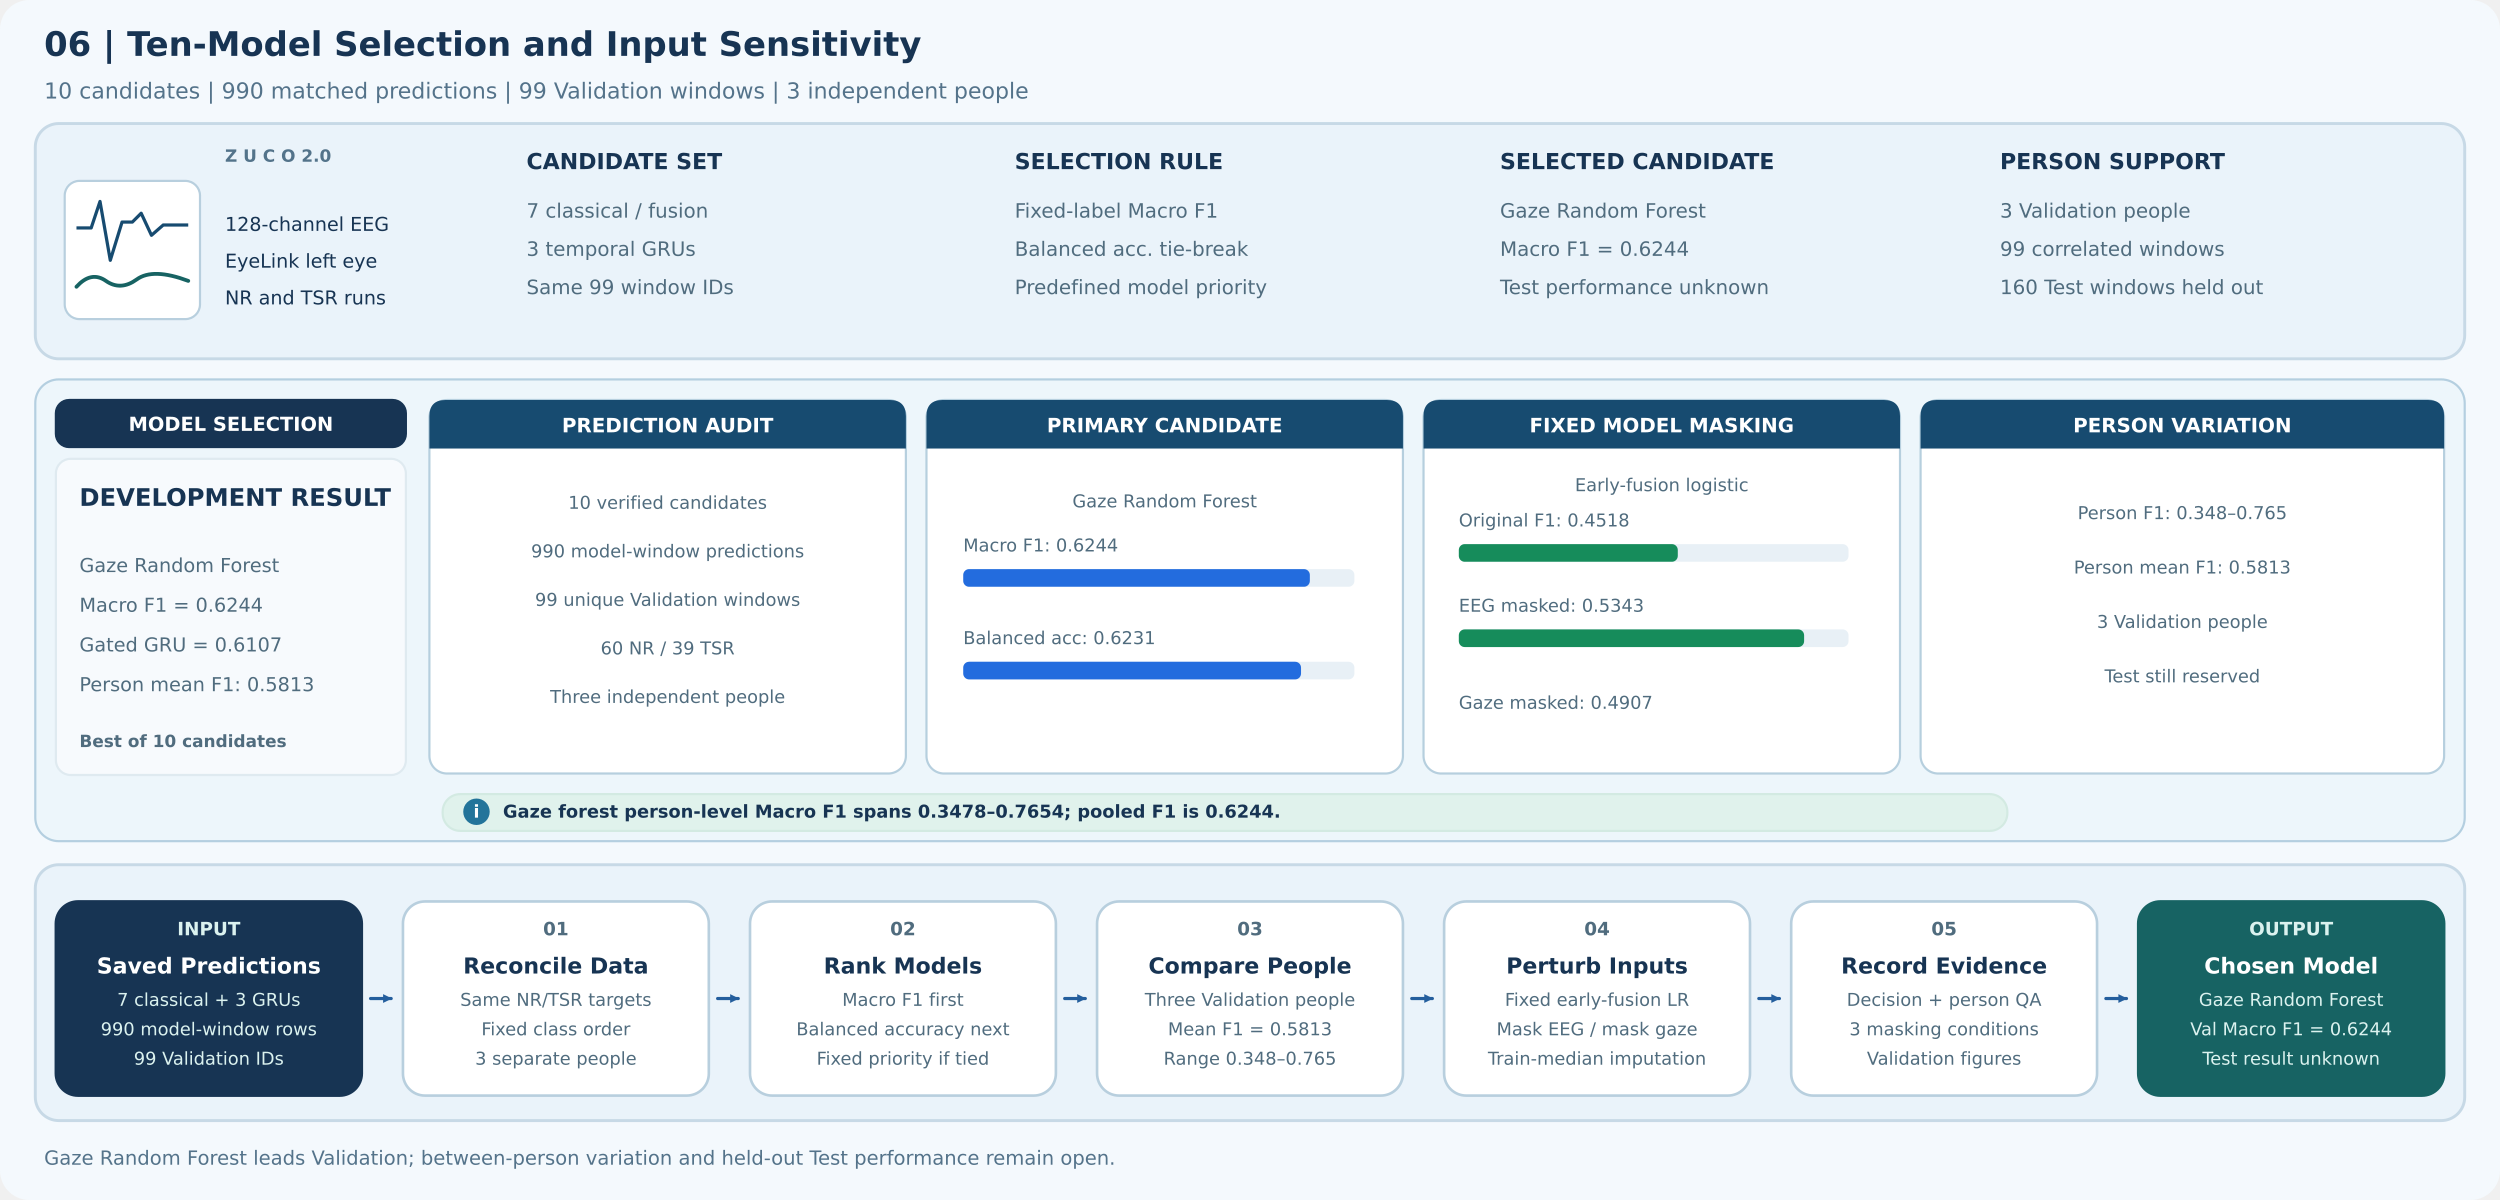
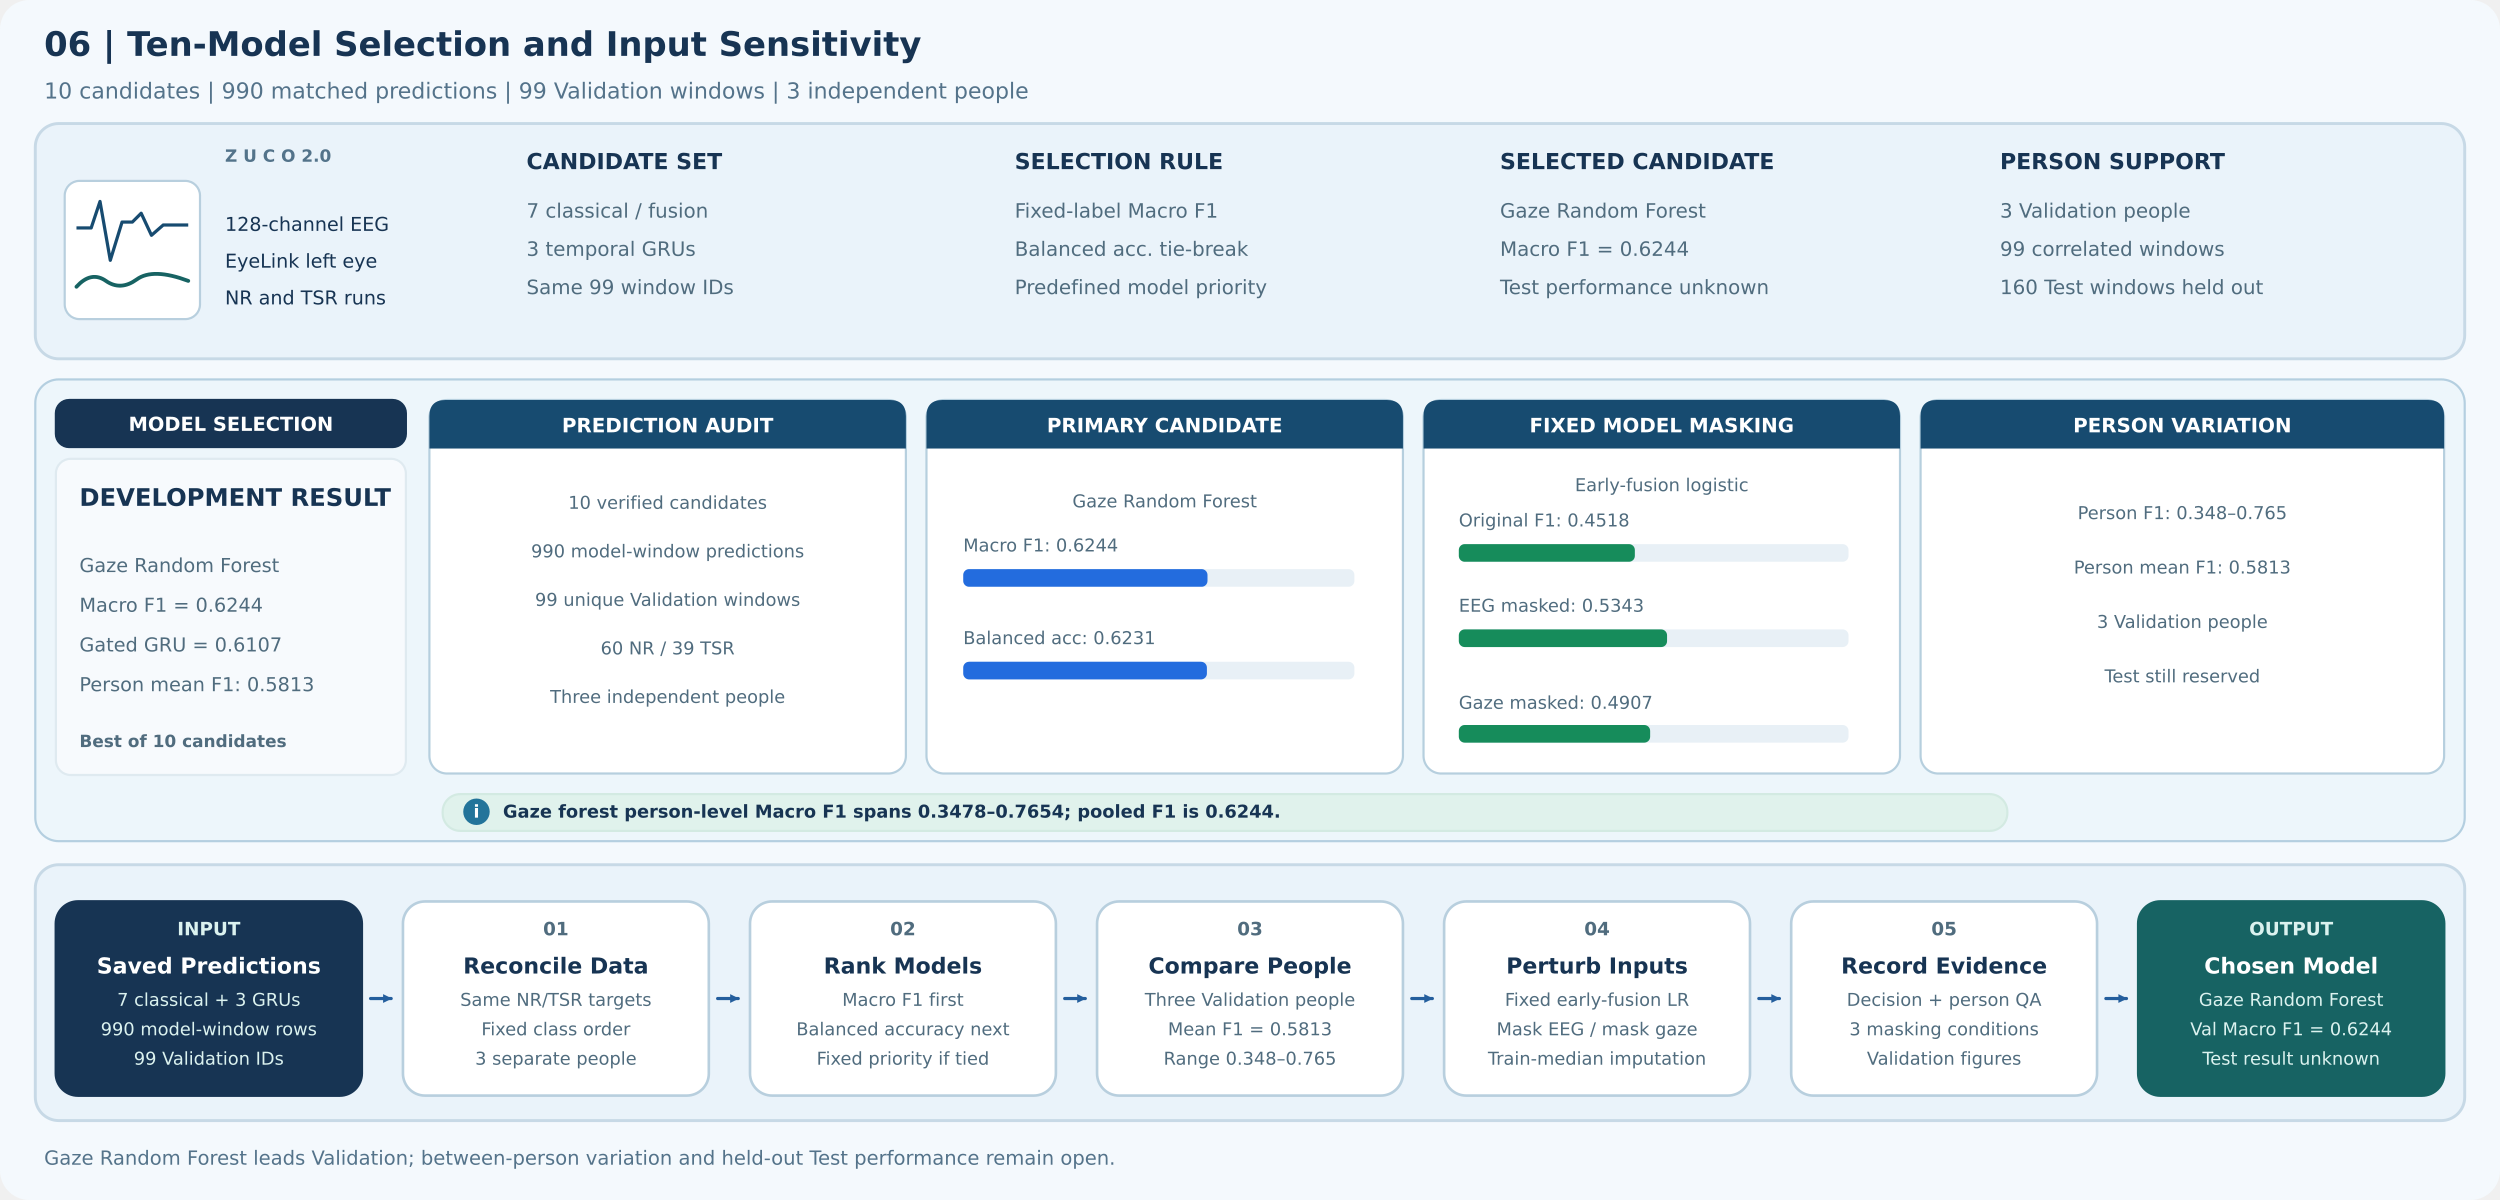
<svg xmlns="http://www.w3.org/2000/svg" width="1700" height="816" viewBox="0 0 1700 816" role="img" aria-labelledby="title desc">
  <defs>
    <marker id="arr" markerUnits="userSpaceOnUse" markerWidth="6" markerHeight="6" refX="5.5" refY="3" orient="auto">
      <path d="M0 0 L6 3 L0 6 Z" fill="#245E9D" />
    </marker>
    <style>text { font-family: DejaVu Sans, Arial, sans-serif; font-weight: 400; }
.figure-title { font-size:23px; font-weight:700; fill:#173453; }
.subtitle { font-size:15px; fill:#54738A; }
.source-heading { font-size:11.5px; font-weight:700; fill:#53738A; }
.source-label { font-size:13px; fill:#173453; }
.context-heading { font-size:15px; font-weight:700; fill:#173453; }
.context-body { font-size:13.5px; fill:#506C7E; }
.section-label { font-size:13.2px; font-weight:700; fill:#FFFFFF; }
.focus-heading { font-size:16.5px; font-weight:700; fill:#173453; }
.focus-body { font-size:13.1px; fill:#506C7E; }
.qualification { font-size:11.5px; font-weight:700; fill:#506C7E; }
.card-heading { font-size:13.5px; font-weight:700; fill:#FFFFFF; }
.card-body { font-size:12.1px; fill:#506C7E; }
.chart-label { font-size:11.8px; fill:#506C7E; }
.scientific-note { font-size:12.1px; font-weight:700; fill:#173453; }
.workflow-id { font-size:12.5px; font-weight:700; fill:#506C7E; }
.workflow-heading { font-size:15px; font-weight:700; fill:#173453; }
.workflow-body { font-size:12.1px; fill:#506C7E; }
.terminal-id { font-size:12.5px; font-weight:700; fill:#DBF2EF; }
.terminal-heading { font-size:15px; font-weight:700; fill:#FFFFFF; }
.terminal-body { font-size:12.1px; fill:#DBF2EF; }
.footer { font-size:13.3px; fill:#54738A; }
.info-mark { font-size:12px; font-weight:700; fill:#FFFFFF; }</style>
  </defs>
  <rect id="canvas" x="0" y="0" width="1700" height="816" rx="20" fill="#F4F9FD" />
  <g id="band-0-header">
    <text id="text-001" x="30" y="38" class="figure-title" data-container="canvas">06 | Ten-Model Selection and Input Sensitivity</text>
    <text id="text-002" x="30" y="67" class="subtitle" data-container="canvas">10 candidates | 990 matched predictions | 99 Validation windows | 3 independent people</text>
  </g>
  <g id="band-1-context">
    <rect id="context-container" x="24" y="84" width="1652" height="160" rx="16" fill="#EAF3FA" stroke="#C7D9E6" stroke-width="2" />
    <g id="source-schematic" data-slot="replace-for-actual-data-source">
      <g id="paired-signal-icon">
        <rect x="44" y="123" width="92" height="94" rx="10" fill="#FFFFFF" stroke="#B8CFDE" stroke-width="1.5" />
        <path d="M52 155 L62 155 L68 137 L75 177 L83 151 L90 151 L96 145 L103 160 L111 153 L128 153" fill="none" stroke="#174B70" stroke-width="2.2" stroke-linejoin="round" />
        <path d="M52 195 Q62 184 72 191 T93 190 T128 191" fill="none" stroke="#176363" stroke-width="2.6" stroke-linecap="round" />
      </g>
      <text id="text-003" x="153" y="110" class="source-heading" data-container="context-container">Z U C O   2.0</text>
      <text id="text-004" x="153" y="157" class="source-label" data-container="context-container">128-channel EEG</text>
      <text id="text-005" x="153" y="182" class="source-label" data-container="context-container">EyeLink left eye</text>
      <text id="text-006" x="153" y="207" class="source-label" data-container="context-container">NR and TSR runs</text>
    </g>
    <g id="context-module-1">
      <text id="text-007" x="358" y="115" class="context-heading" data-container="context-container">CANDIDATE SET</text>
      <text id="text-008" x="358" y="148" class="context-body" data-container="context-container">7 classical / fusion</text>
      <text id="text-009" x="358" y="174" class="context-body" data-container="context-container">3 temporal GRUs</text>
      <text id="text-010" x="358" y="200" class="context-body" data-container="context-container">Same 99 window IDs</text>
    </g>
    <g id="context-module-2">
      <text id="text-011" x="690" y="115" class="context-heading" data-container="context-container">SELECTION RULE</text>
      <text id="text-012" x="690" y="148" class="context-body" data-container="context-container">Fixed-label Macro F1</text>
      <text id="text-013" x="690" y="174" class="context-body" data-container="context-container">Balanced acc. tie-break</text>
      <text id="text-014" x="690" y="200" class="context-body" data-container="context-container">Predefined model priority</text>
    </g>
    <g id="context-module-3">
      <text id="text-015" x="1020" y="115" class="context-heading" data-container="context-container">SELECTED CANDIDATE</text>
      <text id="text-016" x="1020" y="148" class="context-body" data-container="context-container">Gaze Random Forest</text>
      <text id="text-017" x="1020" y="174" class="context-body" data-container="context-container">Macro F1 = 0.6244</text>
      <text id="text-018" x="1020" y="200" class="context-body" data-container="context-container">Test performance unknown</text>
    </g>
    <g id="context-module-4">
      <text id="text-019" x="1360" y="115" class="context-heading" data-container="context-container">PERSON SUPPORT</text>
      <text id="text-020" x="1360" y="148" class="context-body" data-container="context-container">3 Validation people</text>
      <text id="text-021" x="1360" y="174" class="context-body" data-container="context-container">99 correlated windows</text>
      <text id="text-022" x="1360" y="200" class="context-body" data-container="context-container">160 Test windows held out</text>
    </g>
  </g>
  <g id="band-2-analysis">
    <rect id="analysis-container" x="24" y="258" width="1652" height="314" rx="16" fill="#EDF6FB" stroke="#B4CFE0" stroke-width="1.5" />
    <g id="analysis-focus">
      <rect id="section-label-box" x="38" y="272" width="238" height="32" rx="9" fill="#173453" stroke="#173453" stroke-width="1.5" />
      <text id="text-023" x="157" y="293" class="section-label" text-anchor="middle" data-container="section-label-box">MODEL SELECTION</text>
      <rect id="focus-card" x="38" y="312" width="238" height="215" rx="10" fill="#F7FAFD" stroke="#DFEAF0" stroke-width="1.5" />
      <text id="text-024" x="54" y="344" class="focus-heading" data-container="focus-card">DEVELOPMENT RESULT</text>
      <text id="text-025" x="54" y="389" class="focus-body" data-container="focus-card">Gaze Random Forest</text>
      <text id="text-026" x="54" y="416" class="focus-body" data-container="focus-card">Macro F1 = 0.6244</text>
      <text id="text-027" x="54" y="443" class="focus-body" data-container="focus-card">Gated GRU = 0.6107</text>
      <text id="text-028" x="54" y="470" class="focus-body" data-container="focus-card">Person mean F1: 0.5813</text>
      <text id="text-029" x="54" y="508" class="qualification" data-container="focus-card">Best of 10 candidates</text>
    </g>
    <g id="evidence-panel-1">
      <rect id="evidence-card-1" x="292" y="272" width="324" height="254" rx="12" fill="#FFFFFF" stroke="#B6CFDE" stroke-width="1.5" />
      <path id="evidence-header-1" d="M303 272 H605 Q616 272 616 283 V305 H292 V283 Q292 272 303 272 Z" fill="#174B70" />
      <text id="text-030" x="454.0" y="294" class="card-heading" text-anchor="middle" data-container="evidence-card-1">PREDICTION AUDIT</text>
      <g id="evidence-content-1" data-slot="scientific-content">
        <text x="454" y="346" class="card-body" text-anchor="middle">10 verified candidates</text>
        <text x="454" y="379" class="card-body" text-anchor="middle">990 model-window predictions</text>
        <text x="454" y="412" class="card-body" text-anchor="middle">99 unique Validation windows</text>
        <text x="454" y="445" class="card-body" text-anchor="middle">60 NR / 39 TSR</text>
        <text x="454" y="478" class="card-body" text-anchor="middle">Three independent people</text>
      </g>
    </g>
    <g id="evidence-panel-2">
      <rect id="evidence-card-2" x="630" y="272" width="324" height="254" rx="12" fill="#FFFFFF" stroke="#B6CFDE" stroke-width="1.5" />
      <path id="evidence-header-2" d="M641 272 H943 Q954 272 954 283 V305 H630 V283 Q630 272 641 272 Z" fill="#174B70" />
      <text id="text-034" x="792.0" y="294" class="card-heading" text-anchor="middle" data-container="evidence-card-2">PRIMARY CANDIDATE</text>
      <g id="evidence-content-2" data-slot="scientific-content">
        <text x="792" y="345" class="card-body" text-anchor="middle">Gaze Random Forest</text>
        <text x="655" y="375" class="card-body">Macro F1: 0.6244</text>
        <rect x="655" y="387" width="266" height="12" rx="4" fill="#E8F0F6" />
-         <rect x="655" y="387" width="235.7" height="12" rx="4" fill="#236CDE" />
+         <rect x="655" y="387" width="166.1" height="12" rx="4" fill="#236CDE" />
        <text x="655" y="438" class="card-body">Balanced acc: 0.6231</text>
        <rect x="655" y="450" width="266" height="12" rx="4" fill="#E8F0F6" />
-         <rect x="655" y="450" width="229.7" height="12" rx="4" fill="#236CDE" />
+         <rect x="655" y="450" width="165.7" height="12" rx="4" fill="#236CDE" />
      </g>
    </g>
    <g id="evidence-panel-3">
      <rect id="evidence-card-3" x="968" y="272" width="324" height="254" rx="12" fill="#FFFFFF" stroke="#B6CFDE" stroke-width="1.5" />
      <path id="evidence-header-3" d="M979 272 H1281 Q1292 272 1292 283 V305 H968 V283 Q968 272 979 272 Z" fill="#174B70" />
      <text id="text-038" x="1130.0" y="294" class="card-heading" text-anchor="middle" data-container="evidence-card-3">FIXED MODEL MASKING</text>
      <g id="evidence-content-3" data-slot="scientific-content">
        <text x="1130" y="334" class="card-body" text-anchor="middle">Early-fusion logistic</text>
        <text x="992" y="358" class="card-body">Original F1: 0.4518</text>
        <rect x="992" y="370" width="265" height="12" rx="4" fill="#E8F0F6" />
-         <rect x="992" y="370" width="148.9" height="12" rx="4" fill="#168C5B" />
+         <rect x="992" y="370" width="119.7" height="12" rx="4" fill="#168C5B" />
        <text x="992" y="416" class="card-body">EEG masked: 0.5343</text>
        <rect x="992" y="428" width="265" height="12" rx="4" fill="#E8F0F6" />
-         <rect x="992" y="428" width="234.8" height="12" rx="4" fill="#168C5B" />
+         <rect x="992" y="428" width="141.6" height="12" rx="4" fill="#168C5B" />
        <text x="992" y="482" class="card-body">Gaze masked: 0.4907</text>
+         <rect x="992" y="493" width="265" height="12" rx="4" fill="#E8F0F6" />
+         <rect x="992" y="493" width="130.1" height="12" rx="4" fill="#168C5B" />
      </g>
    </g>
    <g id="evidence-panel-4">
      <rect id="evidence-card-4" x="1306" y="272" width="356" height="254" rx="12" fill="#FFFFFF" stroke="#B6CFDE" stroke-width="1.5" />
      <path id="evidence-header-4" d="M1317 272 H1651 Q1662 272 1662 283 V305 H1306 V283 Q1306 272 1317 272 Z" fill="#174B70" />
      <text id="text-042" x="1484.0" y="294" class="card-heading" text-anchor="middle" data-container="evidence-card-4">PERSON VARIATION</text>
      <g id="evidence-content-4" data-slot="scientific-content">
        <text x="1484" y="353" class="card-body" text-anchor="middle">Person F1: 0.348–0.765</text>
        <text x="1484" y="390" class="card-body" text-anchor="middle">Person mean F1: 0.5813</text>
        <text x="1484" y="427" class="card-body" text-anchor="middle">3 Validation people</text>
        <text x="1484" y="464" class="card-body" text-anchor="middle">Test still reserved</text>
      </g>
    </g>
    <g id="optional-scientific-note" data-optional="true">
      <rect id="note-strip" x="301" y="540" width="1064" height="25" rx="12" fill="#E0F2EC" stroke="#D3EAE2" stroke-width="1.5" />
      <circle cx="324" cy="552" r="9" fill="#23749A" />
      <text id="text-046" x="324" y="556" class="info-mark" text-anchor="middle">i</text>
      <text id="text-047" x="342" y="556" class="scientific-note" data-container="note-strip">Gaze forest person-level Macro F1 spans 0.3478–0.7654; pooled F1 is 0.6244.</text>
    </g>
  </g>
  <g id="band-3-workflow">
    <rect id="workflow-container" x="24" y="588" width="1652" height="174" rx="16" fill="#EAF3FA" stroke="#C7D9E6" stroke-width="2" />
    <g id="workflow-input">
      <rect id="workflow-node-0" x="38" y="613" width="208" height="132" rx="15" fill="#173453" stroke="#173453" stroke-width="1.8" />
      <text id="text-048" x="142" y="636" class="terminal-id" text-anchor="middle" data-container="workflow-node-0">INPUT</text>
      <text id="text-049" x="142" y="662" class="terminal-heading" text-anchor="middle" data-container="workflow-node-0">Saved Predictions</text>
      <text id="text-050" x="142" y="684" class="terminal-body" text-anchor="middle" data-container="workflow-node-0">7 classical + 3 GRUs</text>
      <text id="text-051" x="142" y="704" class="terminal-body" text-anchor="middle" data-container="workflow-node-0">990 model-window rows</text>
      <text id="text-052" x="142" y="724" class="terminal-body" text-anchor="middle" data-container="workflow-node-0">99 Validation IDs</text>
    </g>
    <path id="workflow-connector-0" d="M252 679 H266" fill="none" stroke="#245E9D" stroke-width="2.2" stroke-linecap="round" marker-end="url(#arr)" />
    <g id="workflow-process-1">
      <rect id="workflow-node-1" x="274" y="613" width="208" height="132" rx="15" fill="#FFFFFF" stroke="#B8CFDE" stroke-width="1.8" />
      <text id="text-053" x="378" y="636" class="workflow-id" text-anchor="middle" data-container="workflow-node-1">01</text>
      <text id="text-054" x="378" y="662" class="workflow-heading" text-anchor="middle" data-container="workflow-node-1">Reconcile Data</text>
      <text id="text-055" x="378" y="684" class="workflow-body" text-anchor="middle" data-container="workflow-node-1">Same NR/TSR targets</text>
      <text id="text-056" x="378" y="704" class="workflow-body" text-anchor="middle" data-container="workflow-node-1">Fixed class order</text>
      <text id="text-057" x="378" y="724" class="workflow-body" text-anchor="middle" data-container="workflow-node-1">3 separate people</text>
    </g>
    <path id="workflow-connector-1" d="M488 679 H502" fill="none" stroke="#245E9D" stroke-width="2.2" stroke-linecap="round" marker-end="url(#arr)" />
    <g id="workflow-process-2">
      <rect id="workflow-node-2" x="510" y="613" width="208" height="132" rx="15" fill="#FFFFFF" stroke="#B8CFDE" stroke-width="1.8" />
      <text id="text-058" x="614" y="636" class="workflow-id" text-anchor="middle" data-container="workflow-node-2">02</text>
      <text id="text-059" x="614" y="662" class="workflow-heading" text-anchor="middle" data-container="workflow-node-2">Rank Models</text>
      <text id="text-060" x="614" y="684" class="workflow-body" text-anchor="middle" data-container="workflow-node-2">Macro F1 first</text>
      <text id="text-061" x="614" y="704" class="workflow-body" text-anchor="middle" data-container="workflow-node-2">Balanced accuracy next</text>
      <text id="text-062" x="614" y="724" class="workflow-body" text-anchor="middle" data-container="workflow-node-2">Fixed priority if tied</text>
    </g>
    <path id="workflow-connector-2" d="M724 679 H738" fill="none" stroke="#245E9D" stroke-width="2.2" stroke-linecap="round" marker-end="url(#arr)" />
    <g id="workflow-process-3">
      <rect id="workflow-node-3" x="746" y="613" width="208" height="132" rx="15" fill="#FFFFFF" stroke="#B8CFDE" stroke-width="1.8" />
      <text id="text-063" x="850" y="636" class="workflow-id" text-anchor="middle" data-container="workflow-node-3">03</text>
      <text id="text-064" x="850" y="662" class="workflow-heading" text-anchor="middle" data-container="workflow-node-3">Compare People</text>
      <text id="text-065" x="850" y="684" class="workflow-body" text-anchor="middle" data-container="workflow-node-3">Three Validation people</text>
      <text id="text-066" x="850" y="704" class="workflow-body" text-anchor="middle" data-container="workflow-node-3">Mean F1 = 0.5813</text>
      <text id="text-067" x="850" y="724" class="workflow-body" text-anchor="middle" data-container="workflow-node-3">Range 0.348–0.765</text>
    </g>
    <path id="workflow-connector-3" d="M960 679 H974" fill="none" stroke="#245E9D" stroke-width="2.2" stroke-linecap="round" marker-end="url(#arr)" />
    <g id="workflow-process-4">
      <rect id="workflow-node-4" x="982" y="613" width="208" height="132" rx="15" fill="#FFFFFF" stroke="#B8CFDE" stroke-width="1.8" />
      <text id="text-068" x="1086" y="636" class="workflow-id" text-anchor="middle" data-container="workflow-node-4">04</text>
      <text id="text-069" x="1086" y="662" class="workflow-heading" text-anchor="middle" data-container="workflow-node-4">Perturb Inputs</text>
      <text id="text-070" x="1086" y="684" class="workflow-body" text-anchor="middle" data-container="workflow-node-4">Fixed early-fusion LR</text>
      <text id="text-071" x="1086" y="704" class="workflow-body" text-anchor="middle" data-container="workflow-node-4">Mask EEG / mask gaze</text>
      <text id="text-072" x="1086" y="724" class="workflow-body" text-anchor="middle" data-container="workflow-node-4">Train-median imputation</text>
    </g>
    <path id="workflow-connector-4" d="M1196 679 H1210" fill="none" stroke="#245E9D" stroke-width="2.2" stroke-linecap="round" marker-end="url(#arr)" />
    <g id="workflow-process-5">
      <rect id="workflow-node-5" x="1218" y="613" width="208" height="132" rx="15" fill="#FFFFFF" stroke="#B8CFDE" stroke-width="1.8" />
      <text id="text-073" x="1322" y="636" class="workflow-id" text-anchor="middle" data-container="workflow-node-5">05</text>
      <text id="text-074" x="1322" y="662" class="workflow-heading" text-anchor="middle" data-container="workflow-node-5">Record Evidence</text>
      <text id="text-075" x="1322" y="684" class="workflow-body" text-anchor="middle" data-container="workflow-node-5">Decision + person QA</text>
      <text id="text-076" x="1322" y="704" class="workflow-body" text-anchor="middle" data-container="workflow-node-5">3 masking conditions</text>
      <text id="text-077" x="1322" y="724" class="workflow-body" text-anchor="middle" data-container="workflow-node-5">Validation figures</text>
    </g>
    <path id="workflow-connector-5" d="M1432 679 H1446" fill="none" stroke="#245E9D" stroke-width="2.2" stroke-linecap="round" marker-end="url(#arr)" />
    <g id="workflow-output">
      <rect id="workflow-node-6" x="1454" y="613" width="208" height="132" rx="15" fill="#176363" stroke="#176363" stroke-width="1.8" />
      <text id="text-078" x="1558" y="636" class="terminal-id" text-anchor="middle" data-container="workflow-node-6">OUTPUT</text>
      <text id="text-079" x="1558" y="662" class="terminal-heading" text-anchor="middle" data-container="workflow-node-6">Chosen Model</text>
      <text id="text-080" x="1558" y="684" class="terminal-body" text-anchor="middle" data-container="workflow-node-6">Gaze Random Forest</text>
      <text id="text-081" x="1558" y="704" class="terminal-body" text-anchor="middle" data-container="workflow-node-6">Val Macro F1 = 0.6244</text>
      <text id="text-082" x="1558" y="724" class="terminal-body" text-anchor="middle" data-container="workflow-node-6">Test result unknown</text>
    </g>
  </g>
  <g id="band-4-summary">
    <text id="text-083" x="30" y="792" class="footer" data-container="canvas">Gaze Random Forest leads Validation; between-person variation and held-out Test performance remain open.</text>
  </g>
</svg>
